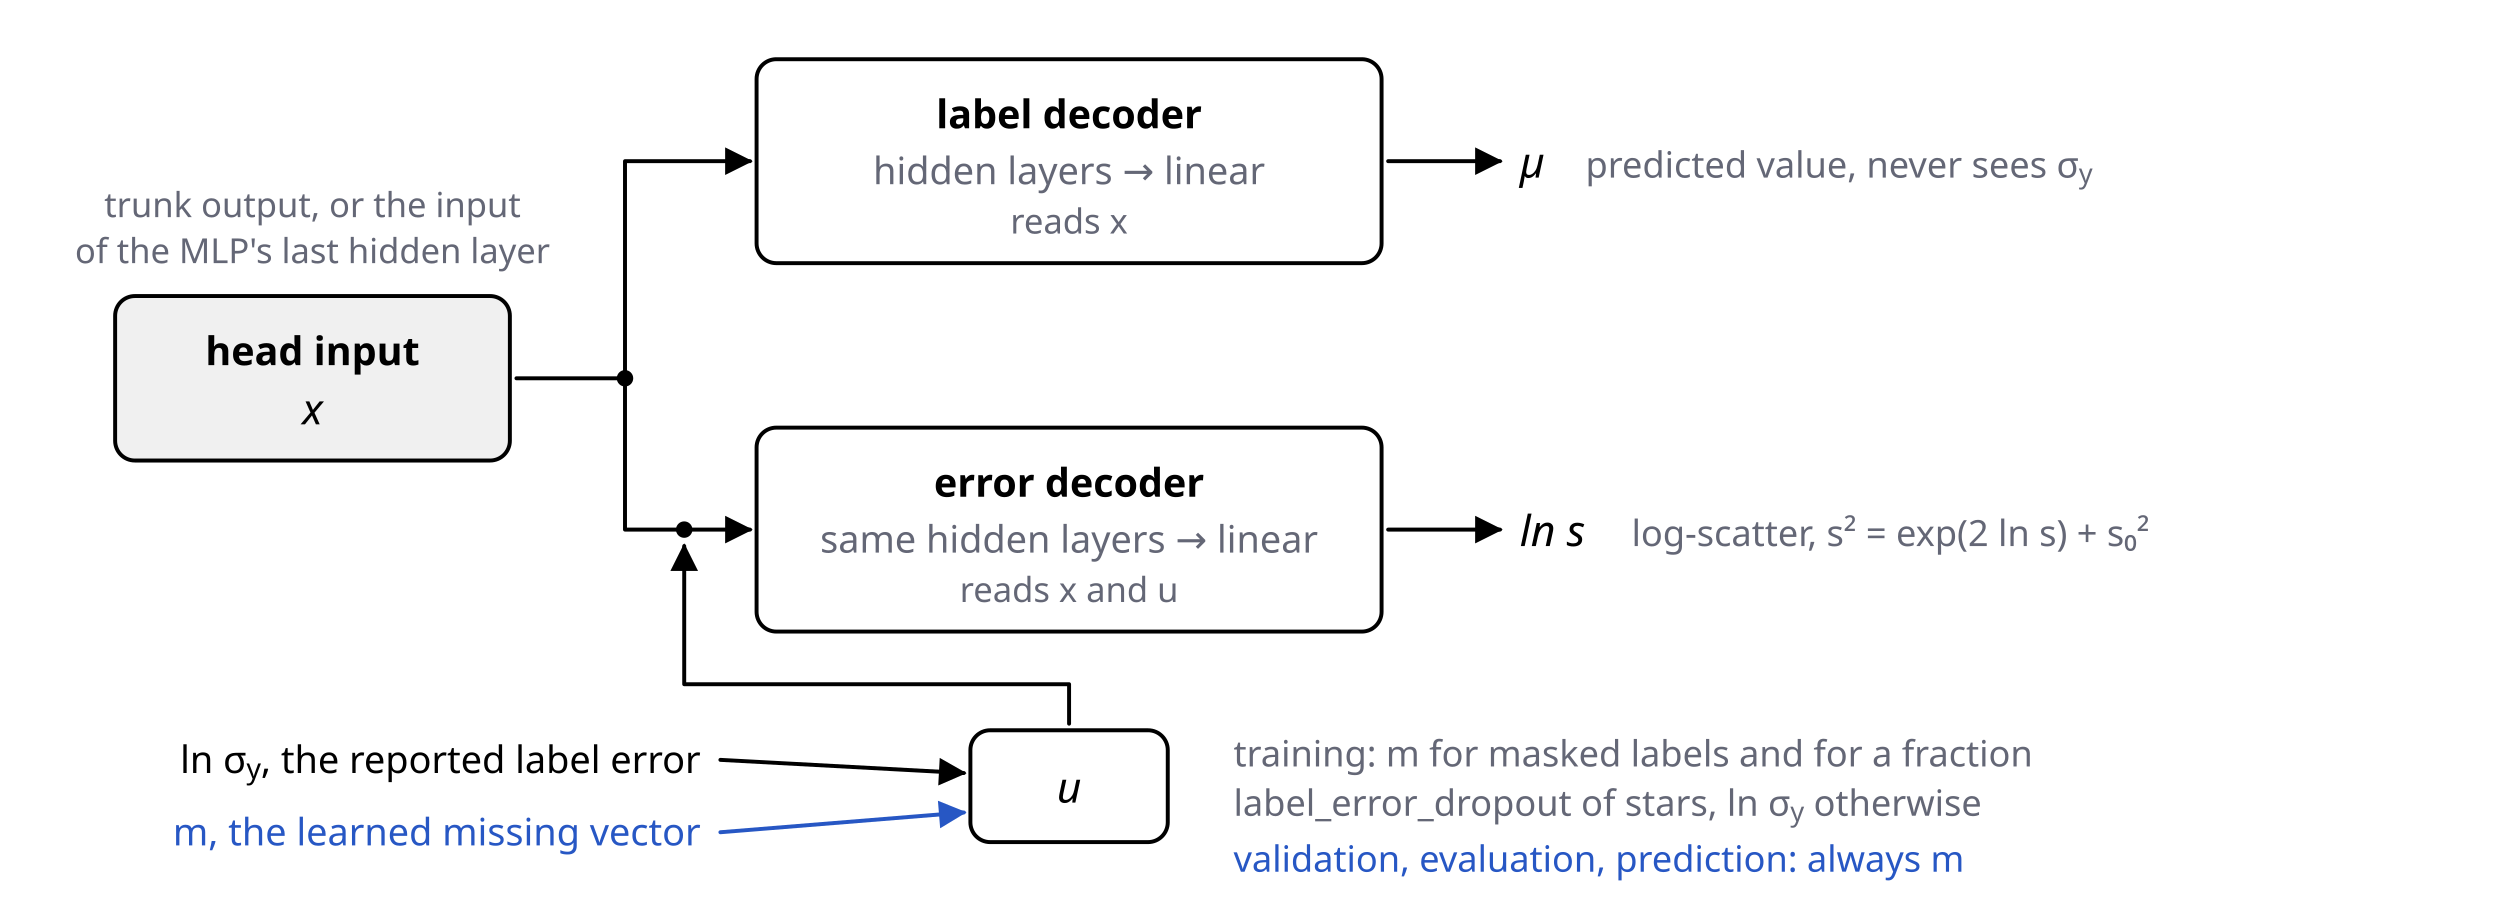
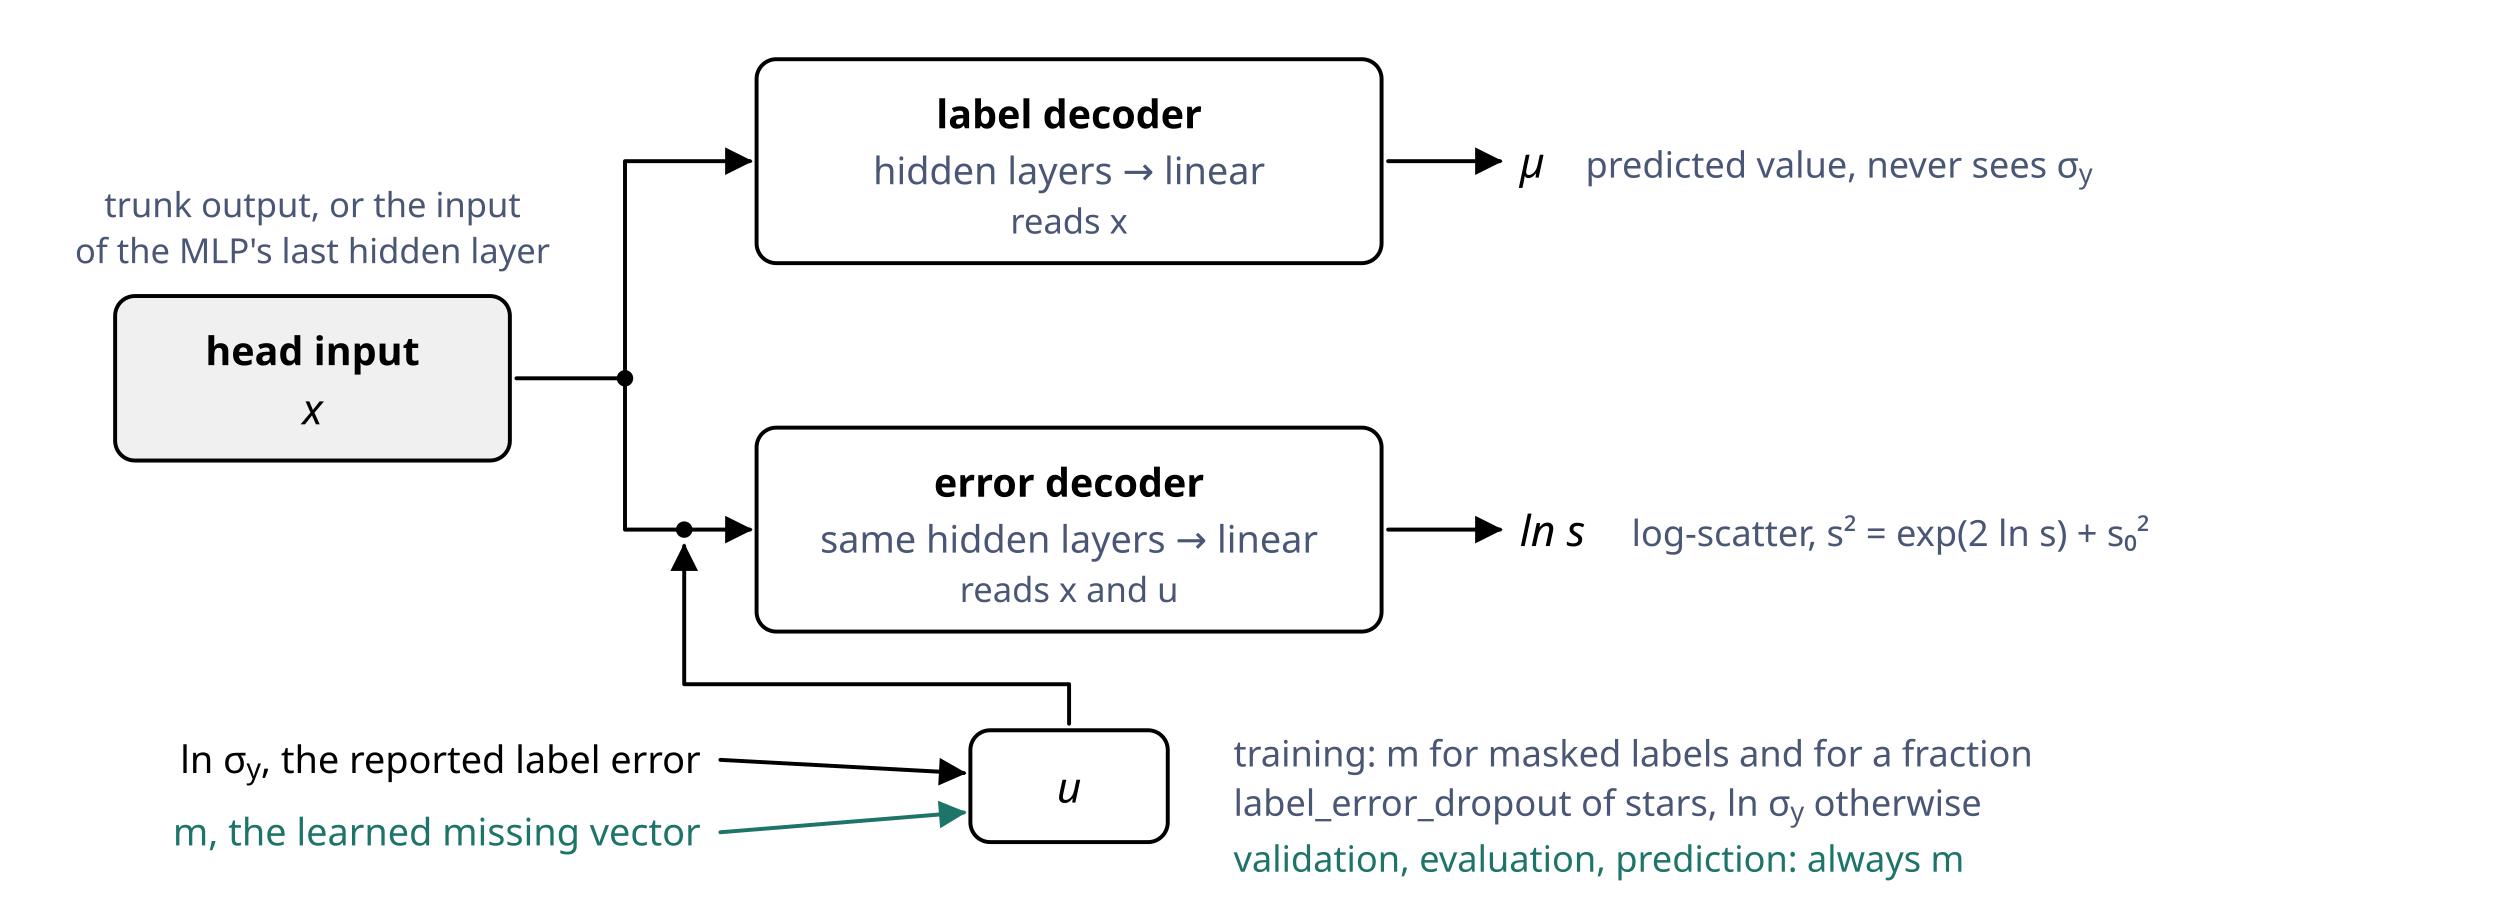
<svg xmlns="http://www.w3.org/2000/svg" viewBox="0 0 760 276" width="100%" role="img" aria-labelledby="uncertainty-title" font-family="sans-serif" font-size="13" fill="none" stroke="currentColor" stroke-width="1.2" stroke-linejoin="round" stroke-linecap="round">
  <defs>
    <marker id="uncertainty-arrow" viewBox="0 0 10 10" refX="9" refY="5" markerWidth="7" markerHeight="7" orient="auto-start-reverse">
      <path d="M0 0 L10 5 L0 10 z" fill="currentColor" stroke="none" />
    </marker>
    <marker id="uncertainty-arrow-brand" viewBox="0 0 10 10" refX="9" refY="5" markerWidth="7" markerHeight="7" orient="auto-start-reverse">
-       <path d="M0 0 L10 5 L0 10 z" stroke="none" style="fill: var(--color-brand-primary, #2757c4)" />
+       <path d="M0 0 L10 5 L0 10 z" stroke="none" style="fill: var(--d-teal, #1D7468)" />
    </marker>
  </defs>
-   <text x="95.0" y="66.0" font-size="10.5" text-anchor="middle" stroke="none" style="fill: var(--color-foreground-muted, #646776)">trunk output, or the input</text>
-   <text x="95.0" y="80.0" font-size="10.5" text-anchor="middle" stroke="none" style="fill: var(--color-foreground-muted, #646776)">of the MLP's last hidden layer</text>
+   <text x="95.0" y="66.0" font-size="10.5" text-anchor="middle" stroke="none" style="fill: var(--d-muted, #4A5675)">trunk output, or the input</text>
+   <text x="95.0" y="80.0" font-size="10.5" text-anchor="middle" stroke="none" style="fill: var(--d-muted, #4A5675)">of the MLP's last hidden layer</text>
  <rect x="35.0" y="90.0" width="120.0" height="50.0" rx="6" fill="currentColor" fill-opacity="0.06" />
  <text x="95.0" y="111.0" font-size="12" text-anchor="middle" font-weight="bold" stroke="none" fill="currentColor">head input</text>
  <text x="95.0" y="129.0" font-size="13" text-anchor="middle" font-style="italic" stroke="none" fill="currentColor">x</text>
  <line x1="157.0" y1="115.0" x2="190.0" y2="115.0" />
  <circle cx="190" cy="115" r="2.5" fill="currentColor" stroke="none" />
  <path d="M190 115 L190 49 L228 49" marker-end="url(#uncertainty-arrow)" />
  <rect x="230.0" y="18.0" width="190.0" height="62.0" rx="6" />
  <text x="325.0" y="39.0" font-size="12" text-anchor="middle" font-weight="bold" stroke="none" fill="currentColor">label decoder</text>
-   <text x="325.0" y="56.0" font-size="11.5" text-anchor="middle" stroke="none" style="fill: var(--color-foreground-muted, #646776)">hidden layers → linear</text>
-   <text x="325.0" y="71.0" font-size="10.5" text-anchor="middle" stroke="none" style="fill: var(--color-foreground-muted, #646776)">reads x</text>
+   <text x="325.0" y="56.0" font-size="11.5" text-anchor="middle" stroke="none" style="fill: var(--d-muted, #4A5675)">hidden layers → linear</text>
+   <text x="325.0" y="71.0" font-size="10.5" text-anchor="middle" stroke="none" style="fill: var(--d-muted, #4A5675)">reads x</text>
  <line x1="422.0" y1="49.0" x2="456.0" y2="49.0" marker-end="url(#uncertainty-arrow)" />
  <text x="462.0" y="54.0" font-size="13" text-anchor="start" font-style="italic" stroke="none" fill="currentColor">μ</text>
-   <text x="482.0" y="54.0" font-size="11" text-anchor="start" stroke="none" style="fill: var(--color-foreground-muted, #646776)">predicted value, never sees σ<tspan baseline-shift="sub" font-size="75%">y</tspan>
+   <text x="482.0" y="54.0" font-size="11" text-anchor="start" stroke="none" style="fill: var(--d-muted, #4A5675)">predicted value, never sees σ<tspan baseline-shift="sub" font-size="75%">y</tspan>
  </text>
  <path d="M190 115 L190 161 L228 161" marker-end="url(#uncertainty-arrow)" />
  <rect x="230.0" y="130.0" width="190.0" height="62.0" rx="6" />
  <text x="325.0" y="151.0" font-size="12" text-anchor="middle" font-weight="bold" stroke="none" fill="currentColor">error decoder</text>
-   <text x="325.0" y="168.0" font-size="11.5" text-anchor="middle" stroke="none" style="fill: var(--color-foreground-muted, #646776)">same hidden layers → linear</text>
-   <text x="325.0" y="183.0" font-size="10.5" text-anchor="middle" stroke="none" style="fill: var(--color-foreground-muted, #646776)">reads x and u</text>
+   <text x="325.0" y="168.0" font-size="11.5" text-anchor="middle" stroke="none" style="fill: var(--d-muted, #4A5675)">same hidden layers → linear</text>
+   <text x="325.0" y="183.0" font-size="10.5" text-anchor="middle" stroke="none" style="fill: var(--d-muted, #4A5675)">reads x and u</text>
  <line x1="422.0" y1="161.0" x2="456.0" y2="161.0" marker-end="url(#uncertainty-arrow)" />
  <text x="462.0" y="166.0" font-size="13" text-anchor="start" font-style="italic" stroke="none" fill="currentColor">ln s</text>
-   <text x="496.0" y="166.0" font-size="11" text-anchor="start" stroke="none" style="fill: var(--color-foreground-muted, #646776)">log-scatter, s² = exp(2 ln s) + s₀²</text>
+   <text x="496.0" y="166.0" font-size="11" text-anchor="start" stroke="none" style="fill: var(--d-muted, #4A5675)">log-scatter, s² = exp(2 ln s) + s₀²</text>
  <rect x="295.0" y="222.0" width="60.0" height="34.0" rx="6" />
  <text x="325.0" y="244.0" font-size="13" text-anchor="middle" font-style="italic" stroke="none" fill="currentColor">u</text>
  <path d="M325 220 L325 208 L208 208 L208 166" marker-end="url(#uncertainty-arrow)" />
  <circle cx="208" cy="161" r="2.5" fill="currentColor" stroke="none" />
  <path d="M219 231 L293 235" marker-end="url(#uncertainty-arrow)" />
  <text x="213.0" y="235.0" font-size="11.5" text-anchor="end" stroke="none" fill="currentColor">ln σ<tspan baseline-shift="sub" font-size="75%">y</tspan>, the reported label error</text>
-   <path d="M219 253 L293 247" marker-end="url(#uncertainty-arrow-brand)" style="stroke: var(--color-brand-primary, #2757c4)" />
-   <text x="213.0" y="257.0" font-size="11.5" text-anchor="end" stroke="none" style="fill: var(--color-brand-primary, #2757c4)">m, the learned missing vector</text>
-   <text x="375.0" y="233.0" font-size="11" text-anchor="start" stroke="none" style="fill: var(--color-foreground-muted, #646776)">training: m for masked labels and for a fraction</text>
-   <text x="375.0" y="248.0" font-size="11" text-anchor="start" stroke="none" style="fill: var(--color-foreground-muted, #646776)">label_error_dropout of stars, ln σ<tspan baseline-shift="sub" font-size="75%">y</tspan> otherwise</text>
-   <text x="375.0" y="265.0" font-size="11" text-anchor="start" stroke="none" style="fill: var(--color-brand-primary, #2757c4)">validation, evaluation, prediction: always m</text>
+   <path d="M219 253 L293 247" marker-end="url(#uncertainty-arrow-brand)" style="stroke: var(--d-teal, #1D7468)" />
+   <text x="213.0" y="257.0" font-size="11.5" text-anchor="end" stroke="none" style="fill: var(--d-teal, #1D7468)">m, the learned missing vector</text>
+   <text x="375.0" y="233.0" font-size="11" text-anchor="start" stroke="none" style="fill: var(--d-muted, #4A5675)">training: m for masked labels and for a fraction</text>
+   <text x="375.0" y="248.0" font-size="11" text-anchor="start" stroke="none" style="fill: var(--d-muted, #4A5675)">label_error_dropout of stars, ln σ<tspan baseline-shift="sub" font-size="75%">y</tspan> otherwise</text>
+   <text x="375.0" y="265.0" font-size="11" text-anchor="start" stroke="none" style="fill: var(--d-teal, #1D7468)">validation, evaluation, prediction: always m</text>
</svg>
